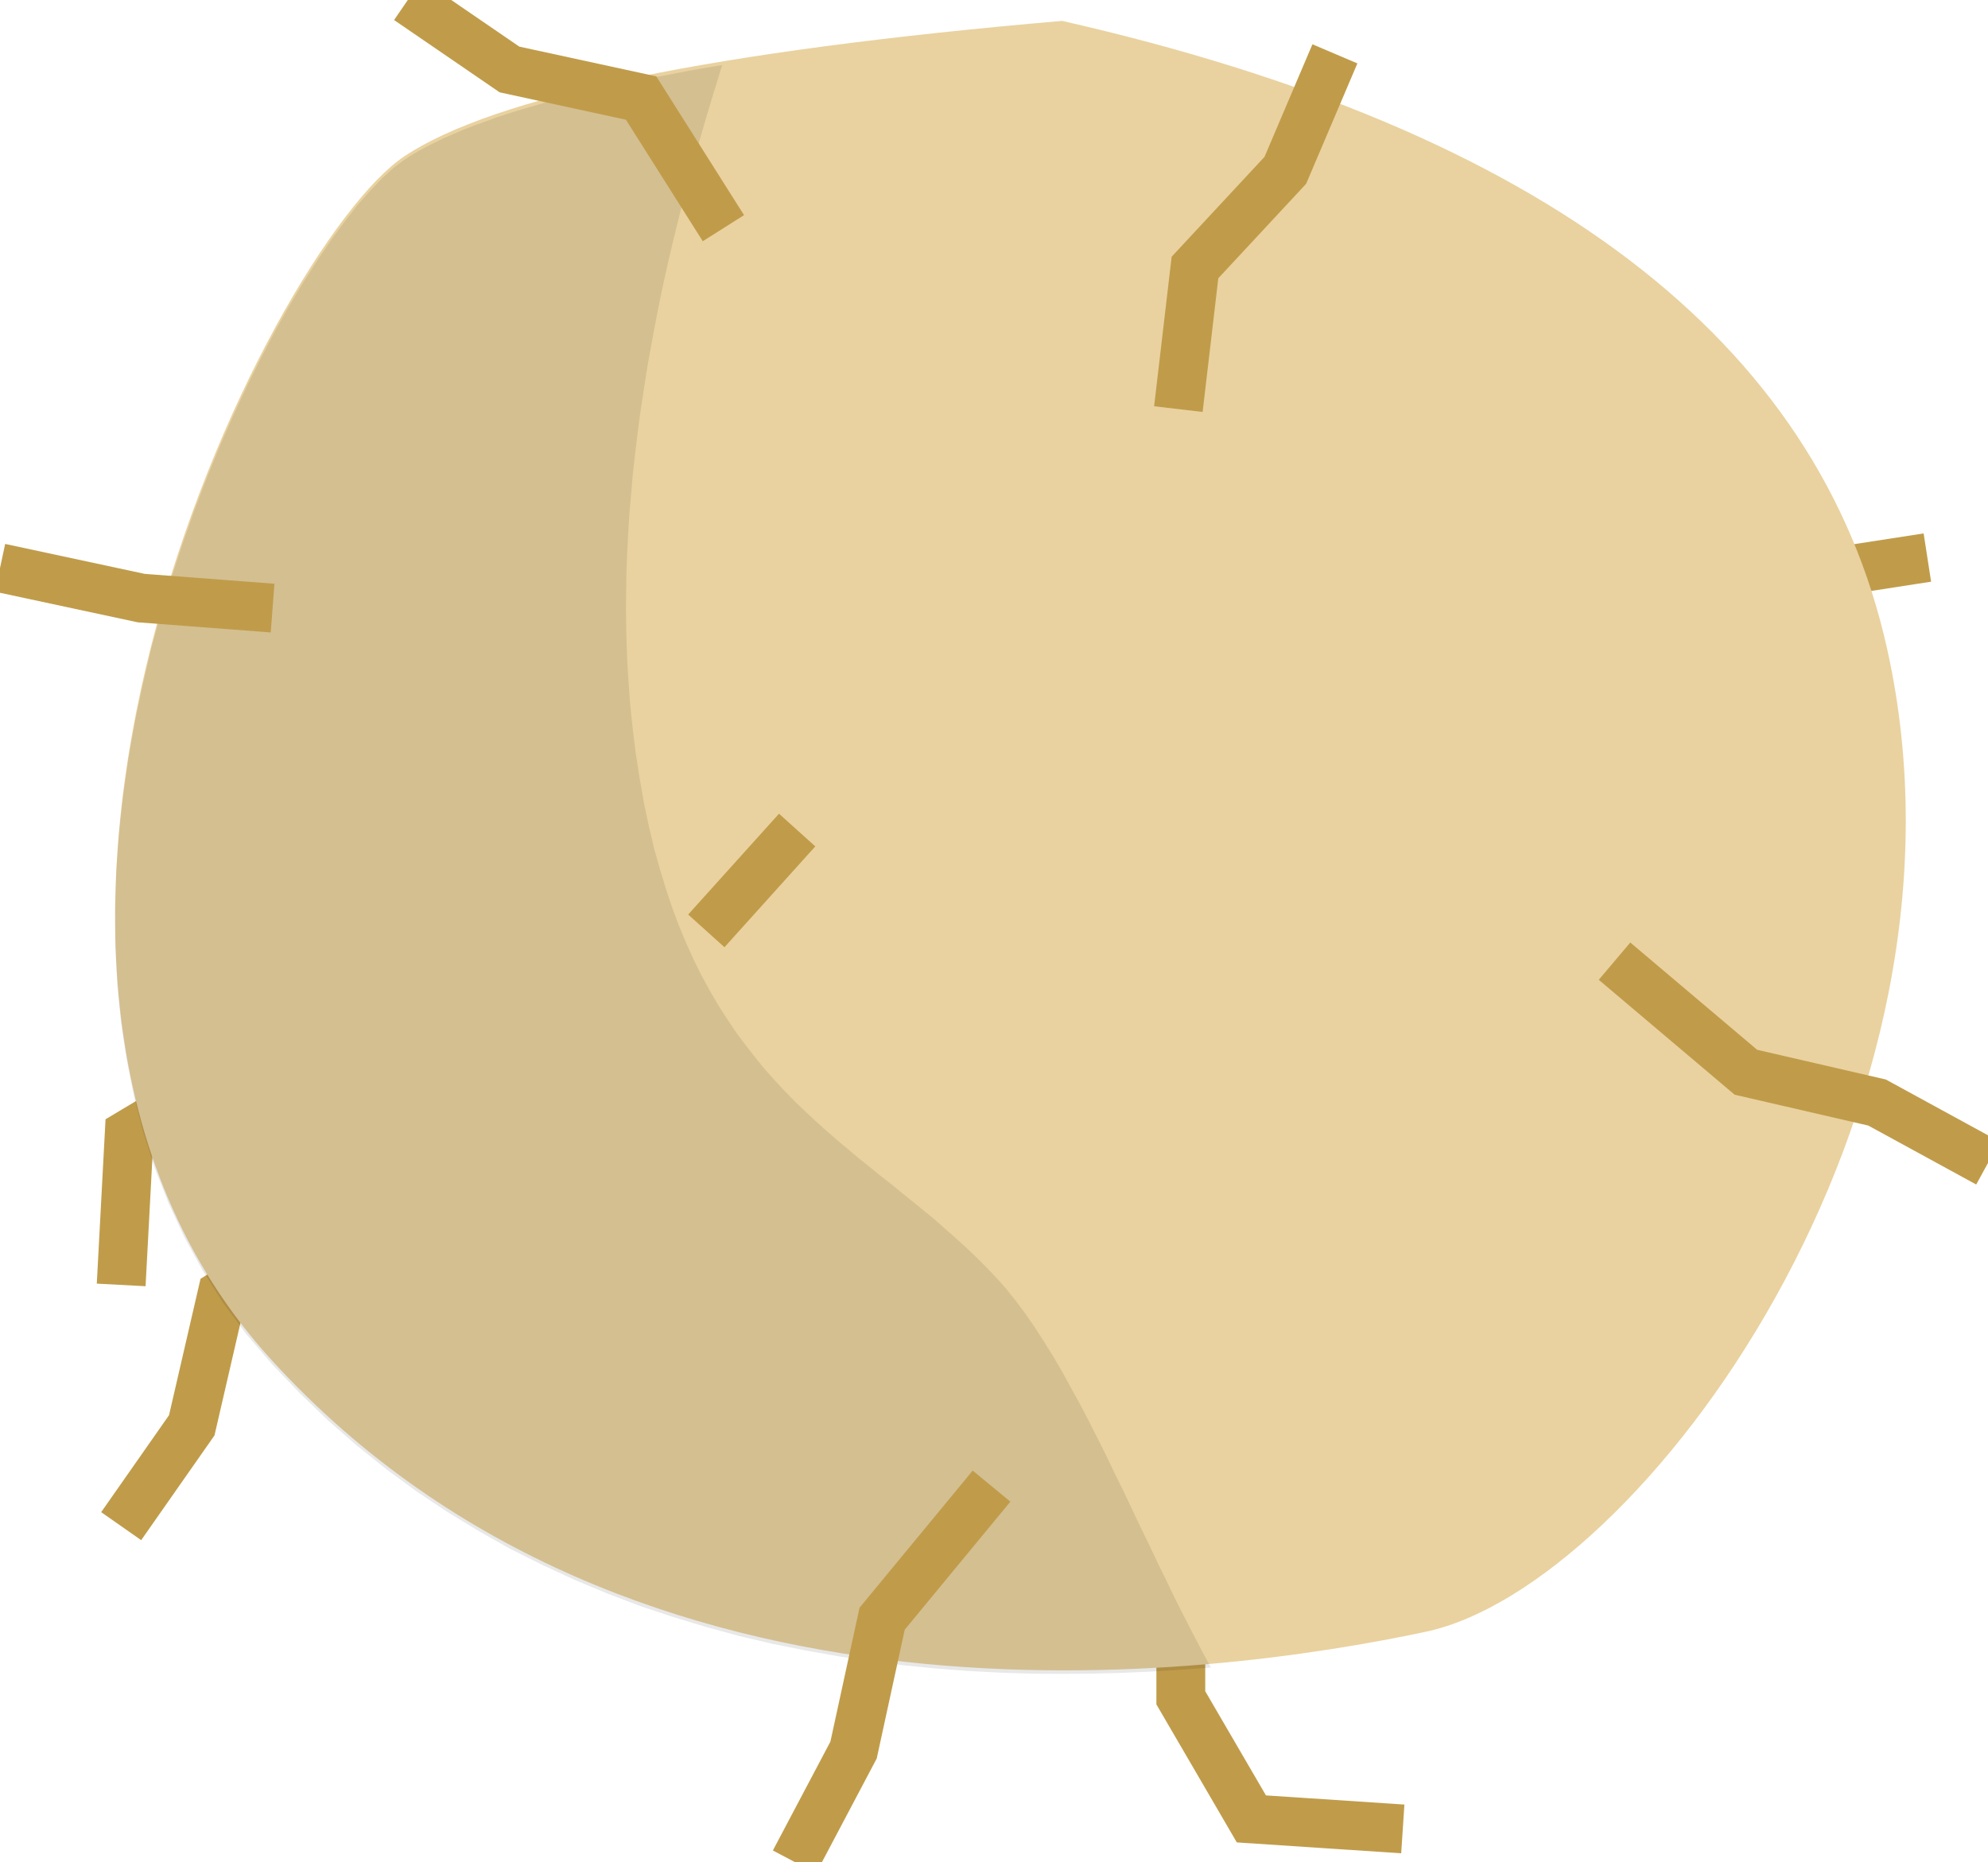
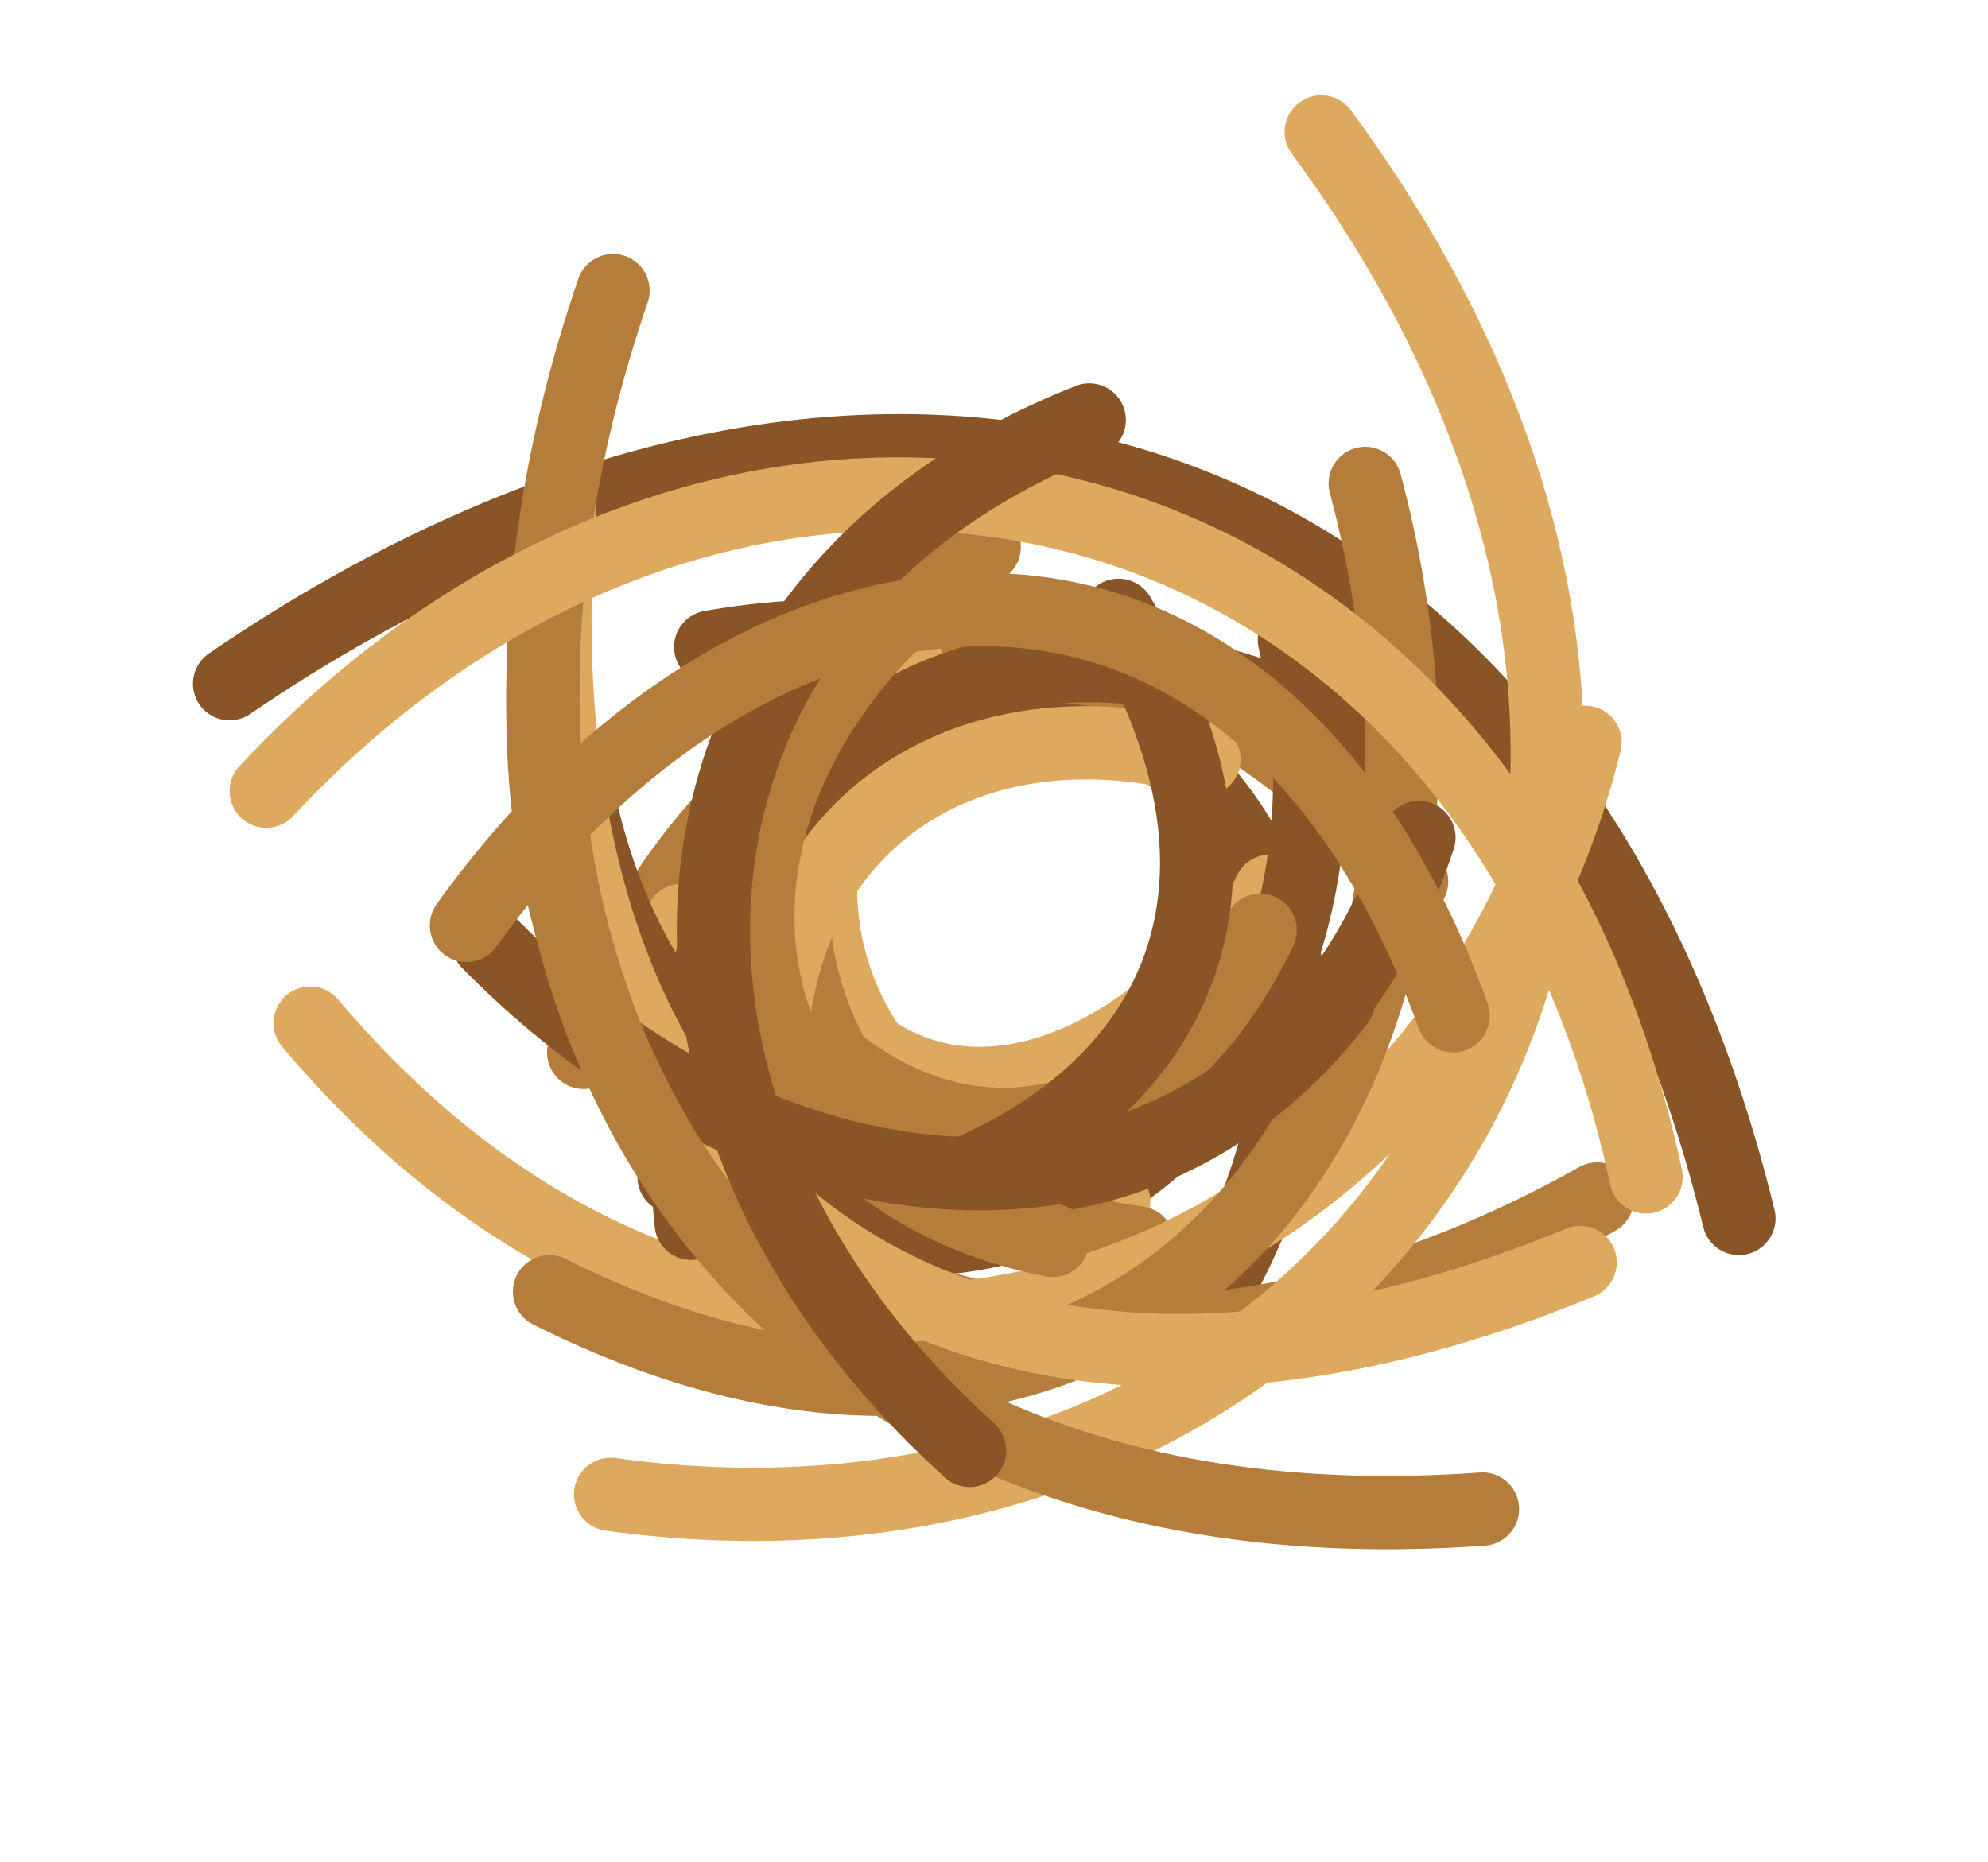
- <svg xmlns="http://www.w3.org/2000/svg" xmlns:xlink="http://www.w3.org/1999/xlink" version="1.1" preserveAspectRatio="xMidYMid meet" viewBox="407.968 151.735 81.405 76.254" width="81.4" height="76.25">
-   <defs>
-     <path d="M457.97 170.03L462.1 165.89L467.47 165.07L472.02 162.59" id="mbFH7dIOU" />
-     <path d="M454.66 204.32L455.49 209.7L456.32 215.07L456.32 221.27L459.21 226.23L465.41 226.64" id="f1wC8px3e2" />
-     <path d="M422.43 201.43L417.06 204.74L415.82 210.11L412.93 214.24" id="a1EGFjbTsH" />
-     <path d="M435.11 193.34L429.74 194.24L424.38 195.13L418.19 195.21L413.26 198.16L412.93 204.36" id="fiHATEm7" />
-     <path d="M453.52 179.06L449.34 175.39" id="a48Tp1qCyn" />
-     <path d="M476.15 176.64L481.52 175.4L486.89 174.57" id="a14Q20LMS" />
-     <path d="M424.52 158.14C418.96 161.84 404.3 191.26 419.11 207.46C433.93 223.67 457.54 220.43 466.33 218.57C475.13 216.72 489.48 197.28 485.24 178.3C482.42 165.64 471.16 157.07 451.46 152.59C437.2 153.82 428.22 155.67 424.52 158.14Z" id="dcVvmCJ5M" />
-     <path d="M437.01 156.13L436.73 157.08L436.46 158.02L436.2 158.95L435.96 159.87L435.73 160.79L435.51 161.69L435.3 162.59L435.1 163.49L434.92 164.37L434.75 165.25L434.59 166.12L434.44 166.98L434.31 167.83L434.18 168.68L434.07 169.52L433.97 170.35L433.88 171.17L433.81 171.98L433.74 172.79L433.69 173.59L433.65 174.38L433.62 175.17L433.61 175.94L433.6 176.71L433.61 177.47L433.63 178.22L433.66 178.97L433.71 179.71L433.76 180.44L433.83 181.16L433.91 181.87L434 182.58L434.16 183.61L434.33 184.59L434.53 185.54L434.74 186.44L434.98 187.3L435.23 188.12L435.49 188.9L435.77 189.65L436.07 190.37L436.38 191.05L436.7 191.7L437.04 192.32L437.39 192.92L437.75 193.48L438.12 194.03L438.5 194.54L438.89 195.04L439.28 195.52L439.69 195.98L440.1 196.42L440.52 196.85L440.95 197.26L441.38 197.66L441.81 198.05L442.25 198.43L442.69 198.8L443.13 199.17L443.58 199.53L444.02 199.89L444.47 200.24L444.91 200.6L445.36 200.96L445.8 201.32L446.24 201.68L446.67 202.06L447.1 202.44L447.53 202.83L447.95 203.23L448.36 203.64L448.77 204.07L449.17 204.52L449.56 205.01L449.95 205.53L450.33 206.08L450.71 206.67L451.09 207.28L451.46 207.91L451.82 208.57L452.19 209.24L452.55 209.93L452.91 210.64L453.27 211.36L453.62 212.09L453.98 212.82L454.33 213.56L454.68 214.3L455.04 215.04L455.39 215.78L455.75 216.51L456.1 217.24L456.46 217.95L456.82 218.65L457.18 219.34L457.54 220.01L457.55 220.03L457.32 220.05L456.2 220.13L455.05 220.2L453.87 220.25L452.66 220.28L451.43 220.29L450.18 220.28L448.9 220.24L447.61 220.17L446.3 220.07L444.98 219.94L443.64 219.77L442.3 219.57L440.95 219.33L439.6 219.06L438.24 218.74L436.88 218.37L435.53 217.96L434.18 217.51L432.84 217L431.5 216.44L430.18 215.83L428.86 215.17L427.57 214.44L426.29 213.66L425.03 212.82L423.79 211.91L422.58 210.94L421.39 209.9L420.24 208.79L419.11 207.61L418.05 206.37L417.1 205.09L416.26 203.76L415.51 202.39L414.86 200.99L414.3 199.56L413.83 198.1L413.45 196.62L413.15 195.11L412.92 193.59L412.77 192.06L412.69 190.51L412.68 188.96L412.73 187.41L412.84 185.86L413.01 184.32L413.23 182.78L413.5 181.26L413.82 179.75L414.17 178.26L414.57 176.8L415 175.36L415.46 173.96L415.95 172.58L416.46 171.25L416.99 169.96L417.54 168.71L418.1 167.51L418.67 166.37L419.24 165.28L419.82 164.25L420.4 163.28L420.97 162.39L421.53 161.56L422.08 160.81L422.61 160.13L423.13 159.54L423.62 159.03L424.08 158.61L424.51 158.29L424.8 158.1L425.11 157.92L425.44 157.74L425.78 157.57L426.15 157.39L426.54 157.22L426.94 157.05L427.37 156.88L427.82 156.72L428.28 156.55L428.77 156.39L429.27 156.23L429.8 156.08L430.34 155.92L430.91 155.77L431.49 155.62L432.1 155.48L432.72 155.33L433.36 155.19L434.03 155.05L434.71 154.91L435.42 154.78L436.14 154.64L436.88 154.51L437.54 154.4L437.3 155.18L437.01 156.13Z" id="b3lY6ZRTfm" />
-     <path d="M419.13 176.64L413.75 176.23L407.97 174.99" id="b9PSk8RYO" />
-     <path d="M440.61 185.73L436.89 189.86" id="ahuxeJe2x" />
-     <path d="M474.08 191.1L479.46 195.65L484.83 196.89L489.37 199.37" id="a2ZjtBRfux" />
-     <path d="M456.22 168.49L456.9 162.69L460.6 158.71L462.63 153.94" id="a4tHGPkrdk" />
-     <path d="M437.59 161.08L434.22 155.75L428.83 154.58L424.67 151.73" id="a81Xgax5Xj" />
-     <path d="M448.57 212.6L444.09 218.03L442.92 223.41L440.5 227.99" id="c6OkZp3Xl" />
-   </defs>
-   <g>
-     <g>
-       <g>
-         <g>
-           <g>
-             <use xlink:href="#mbFH7dIOU" opacity="1" fill-opacity="0" stroke="#c09c4a" stroke-width="2" stroke-opacity="1" />
-           </g>
-         </g>
-         <g>
-           <g>
-             <use xlink:href="#f1wC8px3e2" opacity="1" fill-opacity="0" stroke="#c09c4a" stroke-width="2" stroke-opacity="1" />
-           </g>
-         </g>
-         <g>
-           <g>
-             <g>
-               <use xlink:href="#a1EGFjbTsH" opacity="1" fill-opacity="0" stroke="#c09c4a" stroke-width="2" stroke-opacity="1" />
-             </g>
-           </g>
-           <g>
-             <g>
-               <use xlink:href="#fiHATEm7" opacity="1" fill-opacity="0" stroke="#c09c4a" stroke-width="2" stroke-opacity="1" />
-             </g>
-           </g>
-         </g>
-       </g>
-       <g>
-         <g>
-           <use xlink:href="#a48Tp1qCyn" opacity="1" fill-opacity="0" stroke="#c09c4a" stroke-width="2" stroke-opacity="1" />
-         </g>
-       </g>
-       <g>
-         <g>
-           <use xlink:href="#a14Q20LMS" opacity="1" fill-opacity="0" stroke="#c09c4a" stroke-width="2" stroke-opacity="1" />
-         </g>
-       </g>
-       <g>
-         <g>
-           <use xlink:href="#dcVvmCJ5M" opacity="1" fill="#e9d29f" fill-opacity="1" />
-           <g>
-             <use xlink:href="#dcVvmCJ5M" opacity="1" fill-opacity="0" stroke="#a1782e" stroke-width="1" stroke-opacity="0" />
-           </g>
-         </g>
-         <g>
-           <use xlink:href="#b3lY6ZRTfm" opacity="1" fill="#000000" fill-opacity="0.09" />
-           <g>
-             <use xlink:href="#b3lY6ZRTfm" opacity="1" fill-opacity="0" stroke="#a1782e" stroke-width="1" stroke-opacity="0" />
-           </g>
-         </g>
-       </g>
-       <g>
-         <g>
-           <use xlink:href="#b9PSk8RYO" opacity="1" fill-opacity="0" stroke="#c09c4a" stroke-width="2" stroke-opacity="1" />
-         </g>
-       </g>
-       <g>
-         <g>
-           <use xlink:href="#ahuxeJe2x" opacity="1" fill-opacity="0" stroke="#c09c4a" stroke-width="2" stroke-opacity="1" />
-         </g>
-       </g>
-       <g>
-         <g>
-           <use xlink:href="#a2ZjtBRfux" opacity="1" fill-opacity="0" stroke="#c09c4a" stroke-width="2" stroke-opacity="1" />
-         </g>
-       </g>
-       <g>
-         <g>
-           <use xlink:href="#a4tHGPkrdk" opacity="1" fill-opacity="0" stroke="#c09c4a" stroke-width="2" stroke-opacity="1" />
-         </g>
-       </g>
-       <g>
-         <g>
-           <use xlink:href="#a81Xgax5Xj" opacity="1" fill-opacity="0" stroke="#c09c4a" stroke-width="2" stroke-opacity="1" />
-         </g>
-       </g>
-       <g>
-         <g>
-           <use xlink:href="#c6OkZp3Xl" opacity="1" fill-opacity="0" stroke="#c09c4a" stroke-width="2" stroke-opacity="1" />
-         </g>
-       </g>
-     </g>
+ <svg xmlns="http://www.w3.org/2000/svg" viewBox="0 0 81.4 76.25" width="81.4" height="76.25">
+   <g fill="none" stroke-width="3" stroke-linecap="round">
+     <path d="M34.8 47.7C28.0 38.2 35.8 27.0 46.9 28.1" stroke="#8a5526" />
+     <path d="M50.5 43.3C41.0 48.2 30.5 44.3 31.3 32.1" stroke="#b47d3c" />
+     <path d="M51.9 36.7C45.9 45.2 36.4 48.0 31.7 38.0" stroke="#dca95e" />
+     <path d="M29.1 26.5C46.6 23.4 59.4 36.9 49.3 53.7" stroke="#8a5526" />
+     <path d="M23.9 43.1C30.5 26.3 46.0 21.1 57.8 36.1" stroke="#b47d3c" />
+     <path d="M52.0 36.5C46.6 47.8 35.9 49.0 27.9 37.7" stroke="#dca95e" />
+     <path d="M53.0 26.2C56.7 43.1 43.5 56.6 27.6 48.2" stroke="#8a5526" />
+     <path d="M65.4 49.1C43.2 61.6 20.0 52.4 22.4 25.2" stroke="#b47d3c" />
+     <path d="M45.6 49.2C35.0 47.1 29.5 36.6 37.2 27.3" stroke="#dca95e" />
+     <path d="M9.4 28.0C36.3 9.6 63.5 18.3 71.2 49.9" stroke="#8a5526" />
+     <path d="M46.6 50.9C31.9 48.8 28.8 35.8 36.5 24.0" stroke="#b47d3c" />
+     <path d="M64.9 30.4C59.2 53.5 31.4 64.1 12.7 41.9" stroke="#dca95e" />
+     <path d="M28.3 50.1C26.4 31.7 39.9 21.8 55.8 30.4" stroke="#8a5526" />
+     <path d="M51.6 38.1C45.5 50.7 33.0 47.0 29.3 36.2" stroke="#b47d3c" />
+     <path d="M32.0 48.5C29.3 35.2 38.4 28.1 49.3 31.1" stroke="#dca95e" />
+     <path d="M45.8 25.2C53.6 38.3 46.3 47.8 32.9 49.9" stroke="#8a5526" />
+     <path d="M55.9 19.8C62.5 44.6 46.6 65.0 22.5 52.9" stroke="#b47d3c" />
+     <path d="M54.1 5.4C76.0 35.1 56.1 65.5 25.0 61.2" stroke="#dca95e" />
+     <path d="M54.8 41.0C45.9 52.7 27.9 50.6 23.8 33.2" stroke="#8a5526" />
+     <path d="M43.1 50.8C28.9 48.0 26.3 32.0 40.3 22.4" stroke="#b47d3c" />
+     <path d="M64.7 51.7C39.1 62.3 20.7 48.8 22.9 21.0" stroke="#dca95e" />
+     <path d="M58.1 34.3C52.6 51.0 33.8 52.6 20.0 38.6" stroke="#8a5526" />
+     <path d="M60.7 61.8C29.1 64.1 15.9 38.7 25.1 11.9" stroke="#b47d3c" />
+     <path d="M10.9 32.4C30.4 11.5 60.9 18.0 67.4 48.2" stroke="#dca95e" />
+     <path d="M39.7 59.4C24.3 45.5 25.8 24.6 44.6 17.2" stroke="#8a5526" />
+     <path d="M19.1 37.9C31.3 20.9 51.4 19.2 59.5 41.6" stroke="#b47d3c" />
  </g>
</svg>
